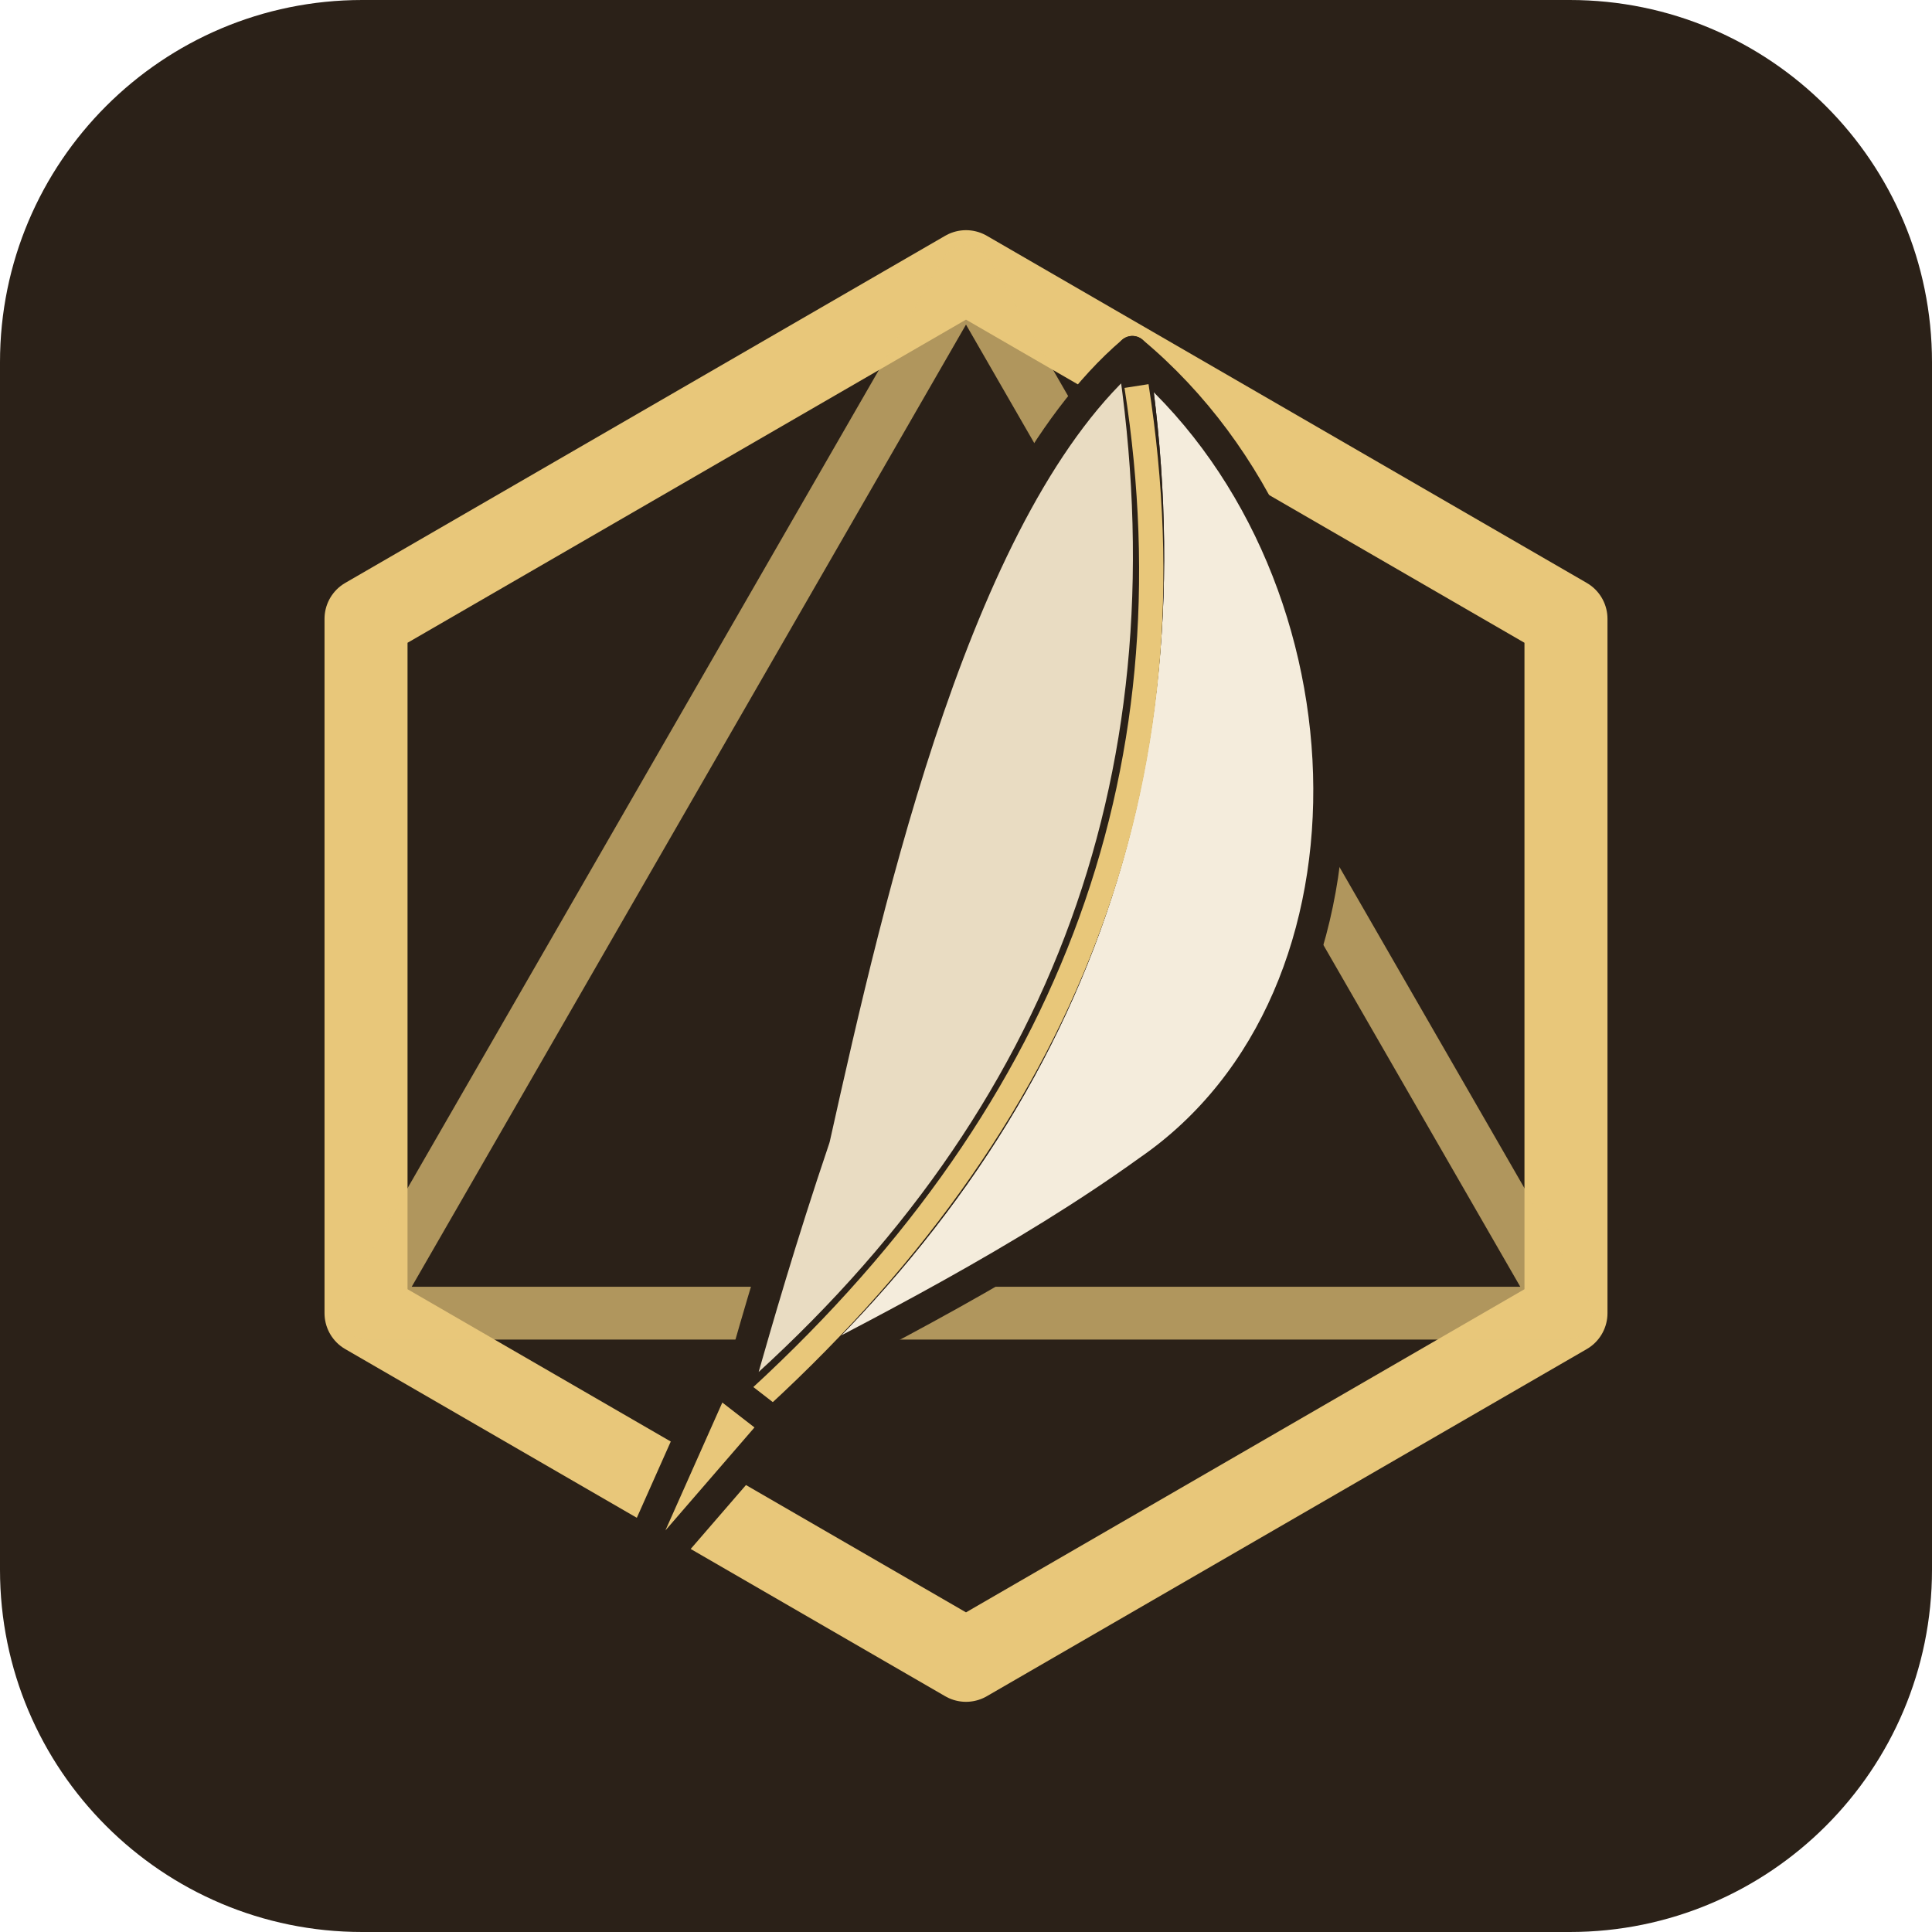
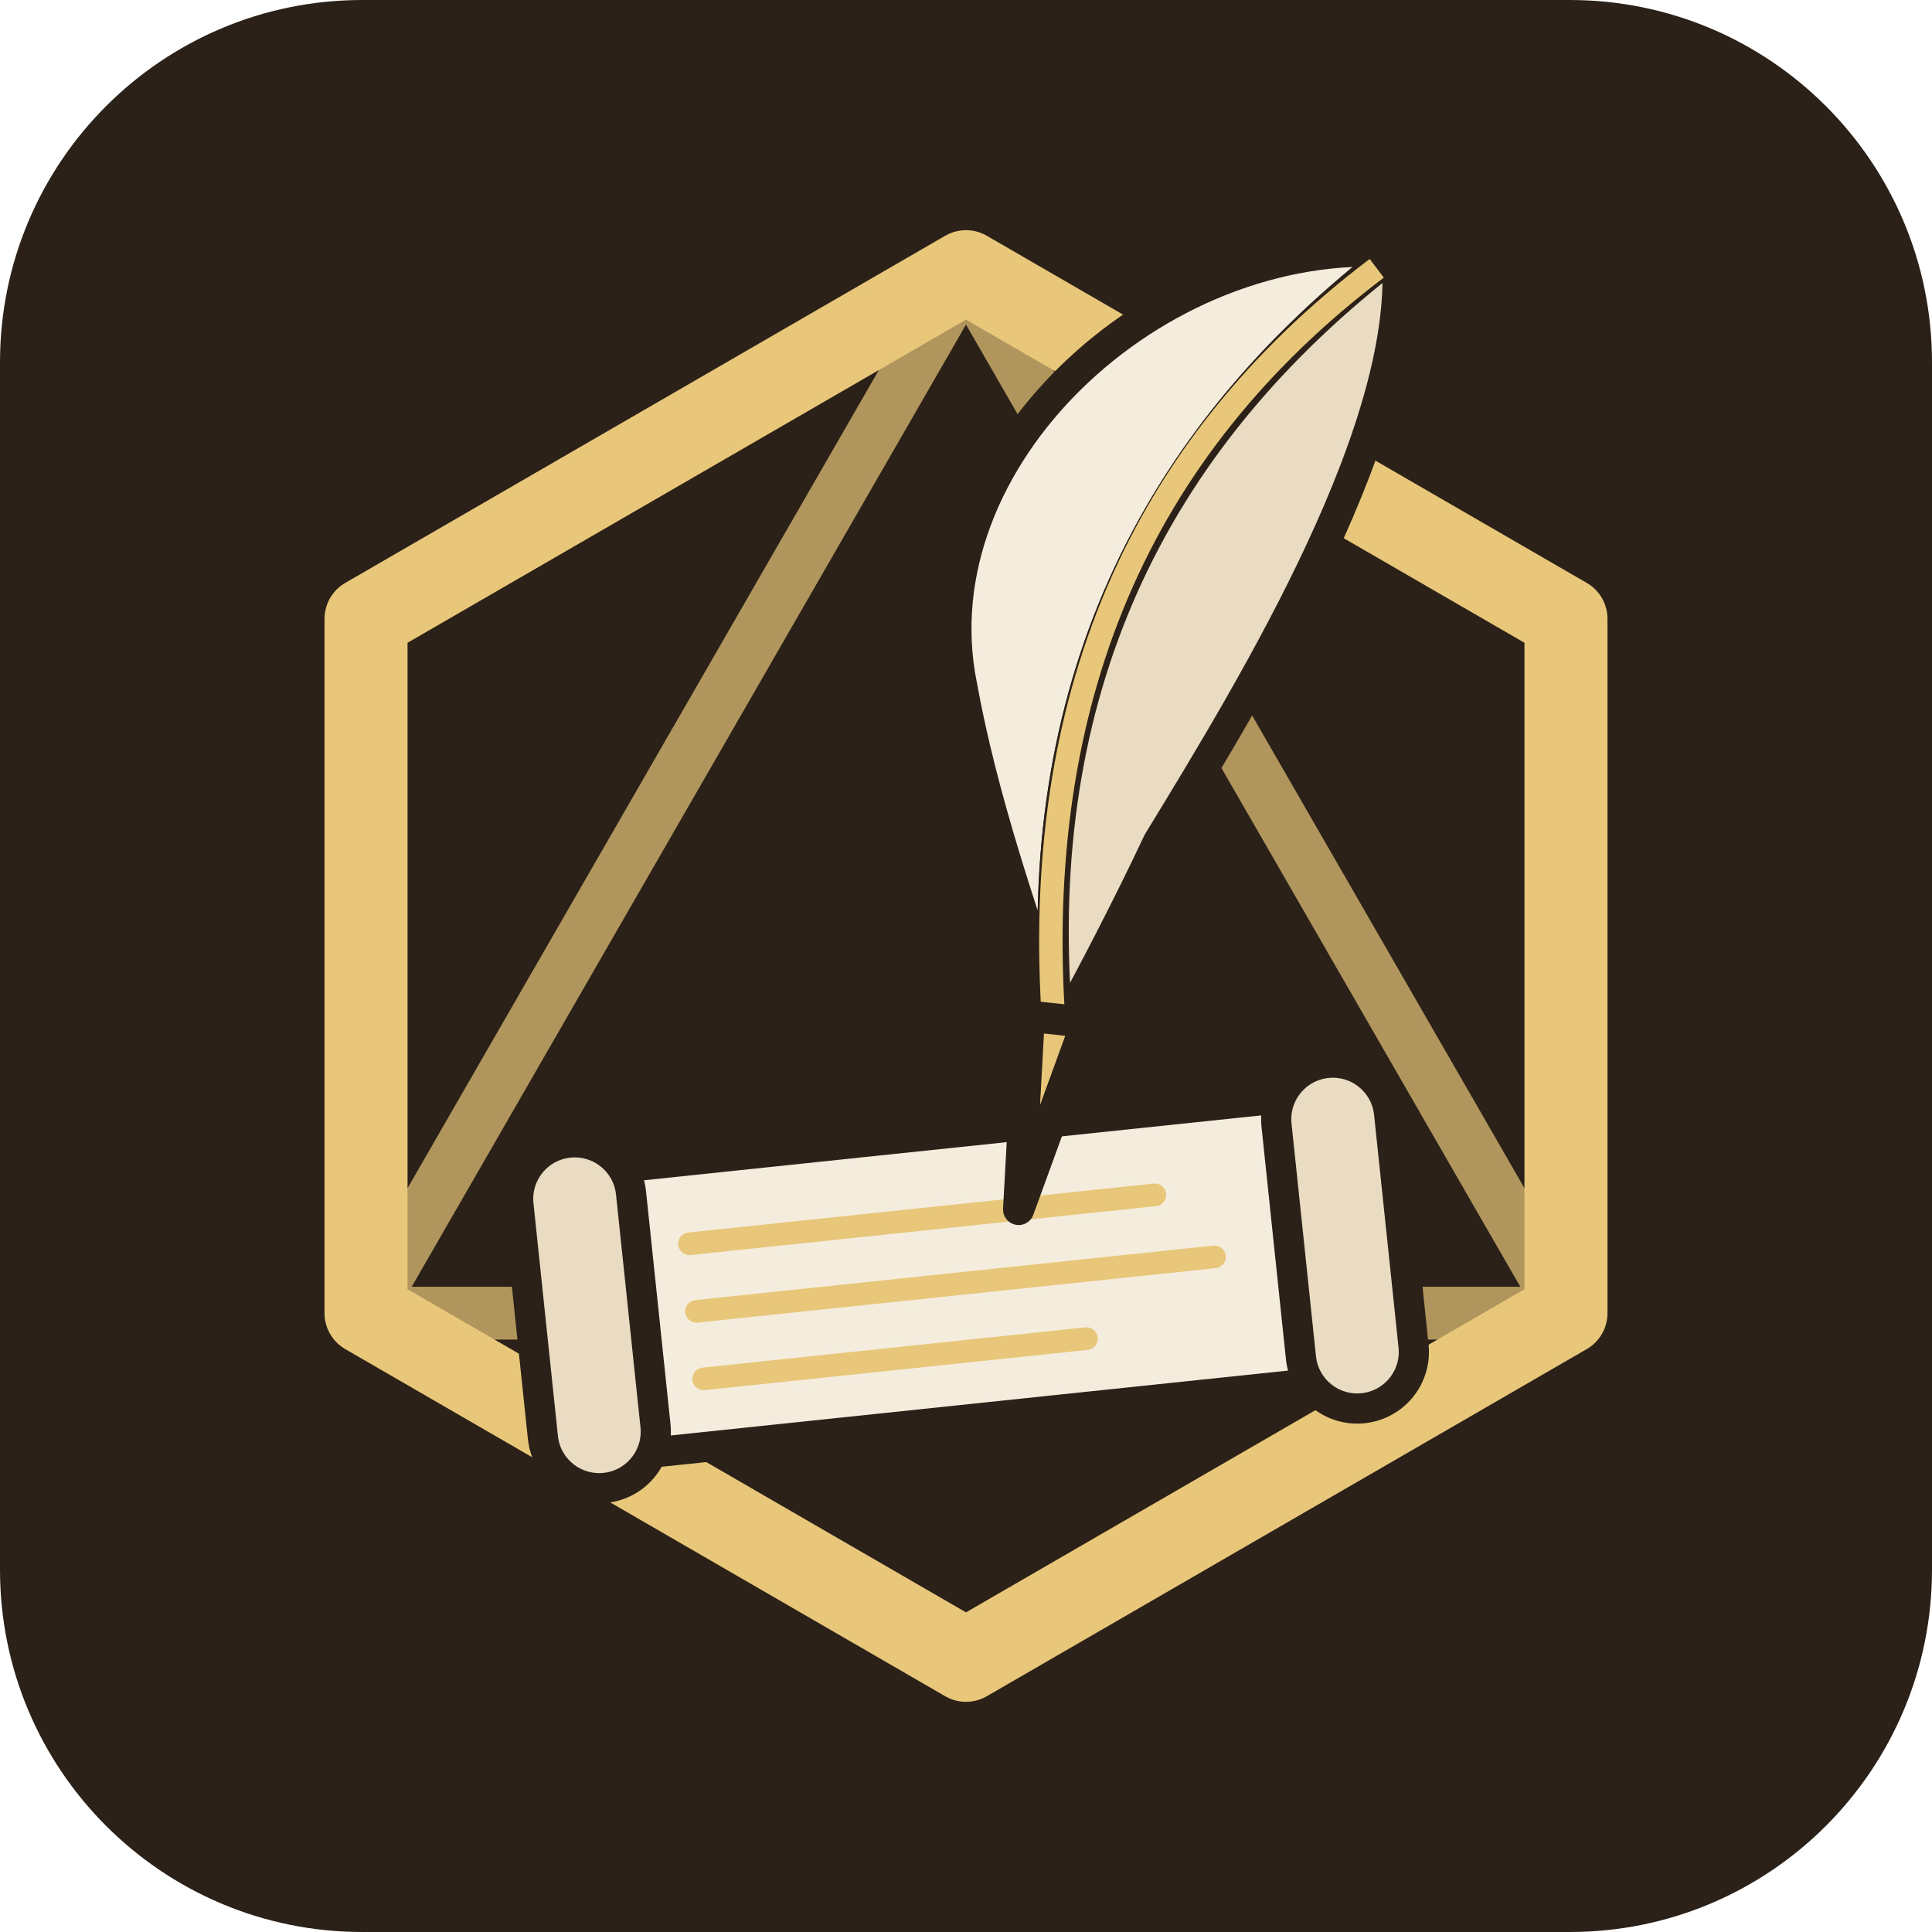
<svg xmlns="http://www.w3.org/2000/svg" viewBox="0 0 512 512">
  <rect width="512" height="512" rx="96" fill="#2b2118" />
  <polygon points="256,72 415,164 415,348 256,440 97,348 97,164" fill="none" stroke="#e8c77a" stroke-width="22" stroke-linejoin="round" />
  <polygon points="256,72 415,348 97,348" fill="none" stroke="#e8c77a" stroke-width="14" stroke-linejoin="round" opacity="0.7" />
-   <g transform="translate(244 286) rotate(30) scale(0.92)" stroke="#2b2118" stroke-width="9" stroke-linejoin="round">
+   <g transform="translate(256 338) rotate(-6)" stroke="#2b2118" stroke-width="8" stroke-linejoin="round">
+     <rect x="-92" y="-38" width="184" height="76" fill="#f4ecdc" />
+     <path d="M-72,-16 H 52 M-72,2 H 66 M-72,20 H 30" stroke="#e8c77a" stroke-width="6" stroke-linecap="round" />
+     <rect x="-116" y="-46" width="30" height="92" rx="15" fill="#e9dcc2" />
+     <rect x="86" y="-46" width="30" height="92" rx="15" fill="#e9dcc2" />
+   </g>
+   <g transform="translate(300 200) rotate(14) scale(-0.69 0.69)" stroke="#2b2118" stroke-width="12" stroke-linejoin="round">
    <path d="M-52,-212 C 40,-196 108,-90 70,-10 C 52,30 26,70 4,104 Q 62,-70 -52,-212 Z" fill="#f4ecdc" />
    <path d="M-52,-212 C -74,-150 -40,-40 -18,30 C -12,60 -6,84 -2,100 L 4,104 Q 62,-70 -52,-212 Z" fill="#e9dcc2" />
-     <path d="M 4,108 Q 62,-70 -46,-204" fill="none" stroke="#e8c77a" stroke-width="7" />
+     <path d="M 4,108 Q 62,-70 -46,-204" fill="none" stroke="#e8c77a" stroke-width="9" />
    <path d="M -8,104 L 14,107 L 0,180 Z" fill="#e8c77a" />
  </g>
</svg>
